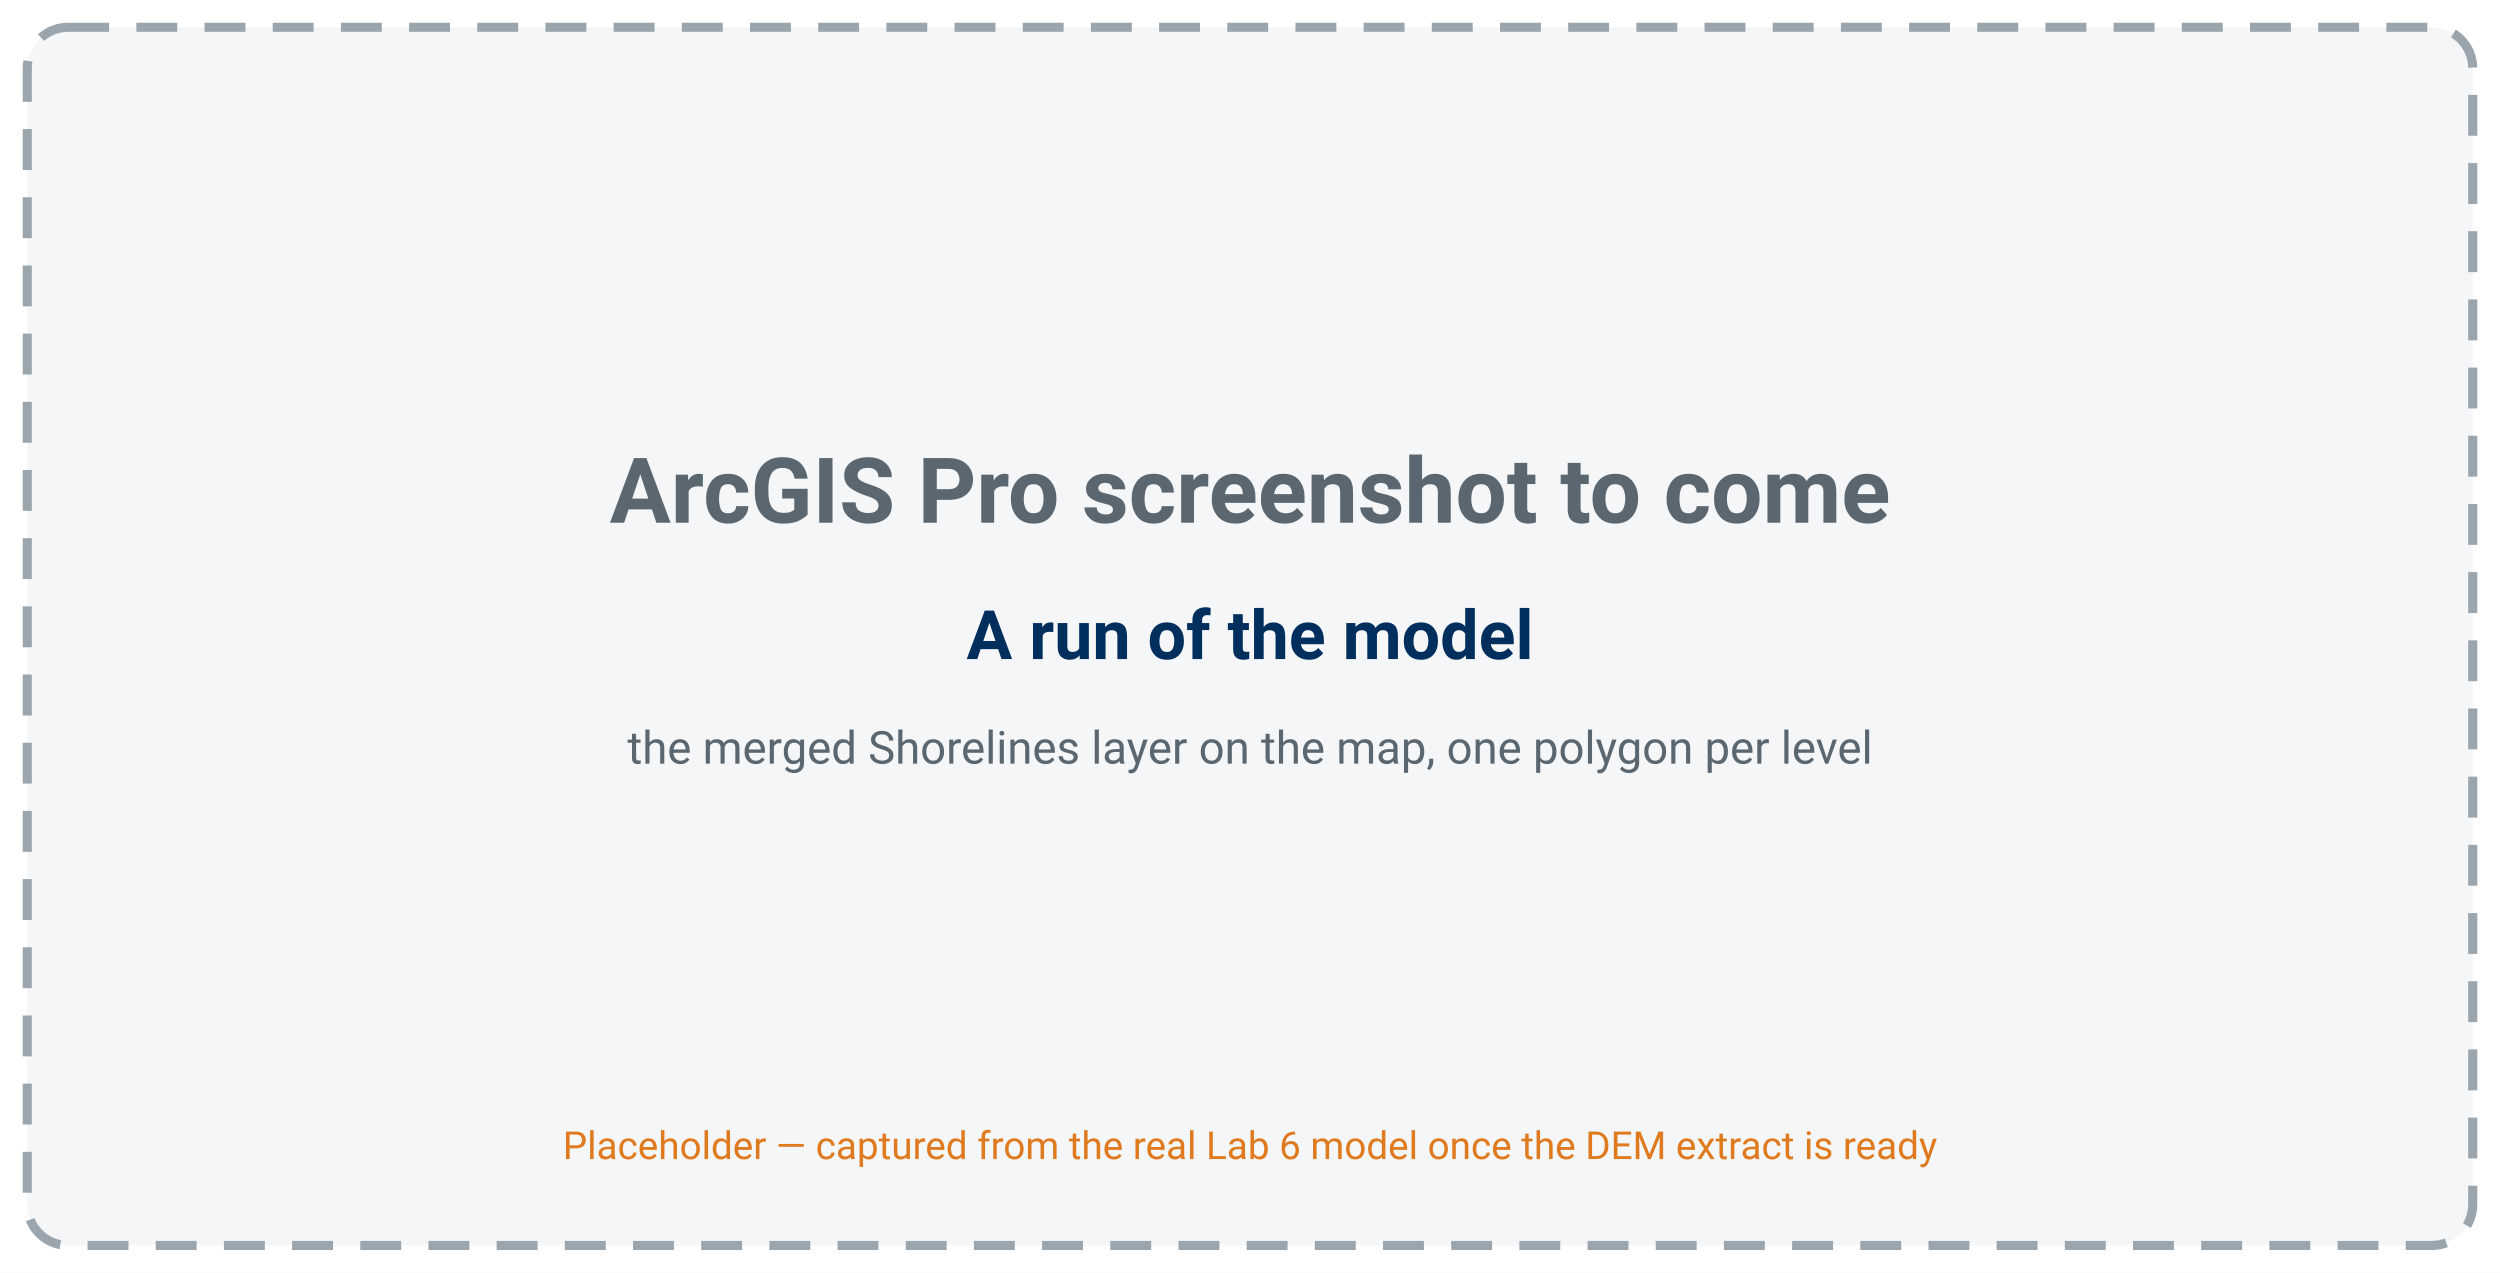
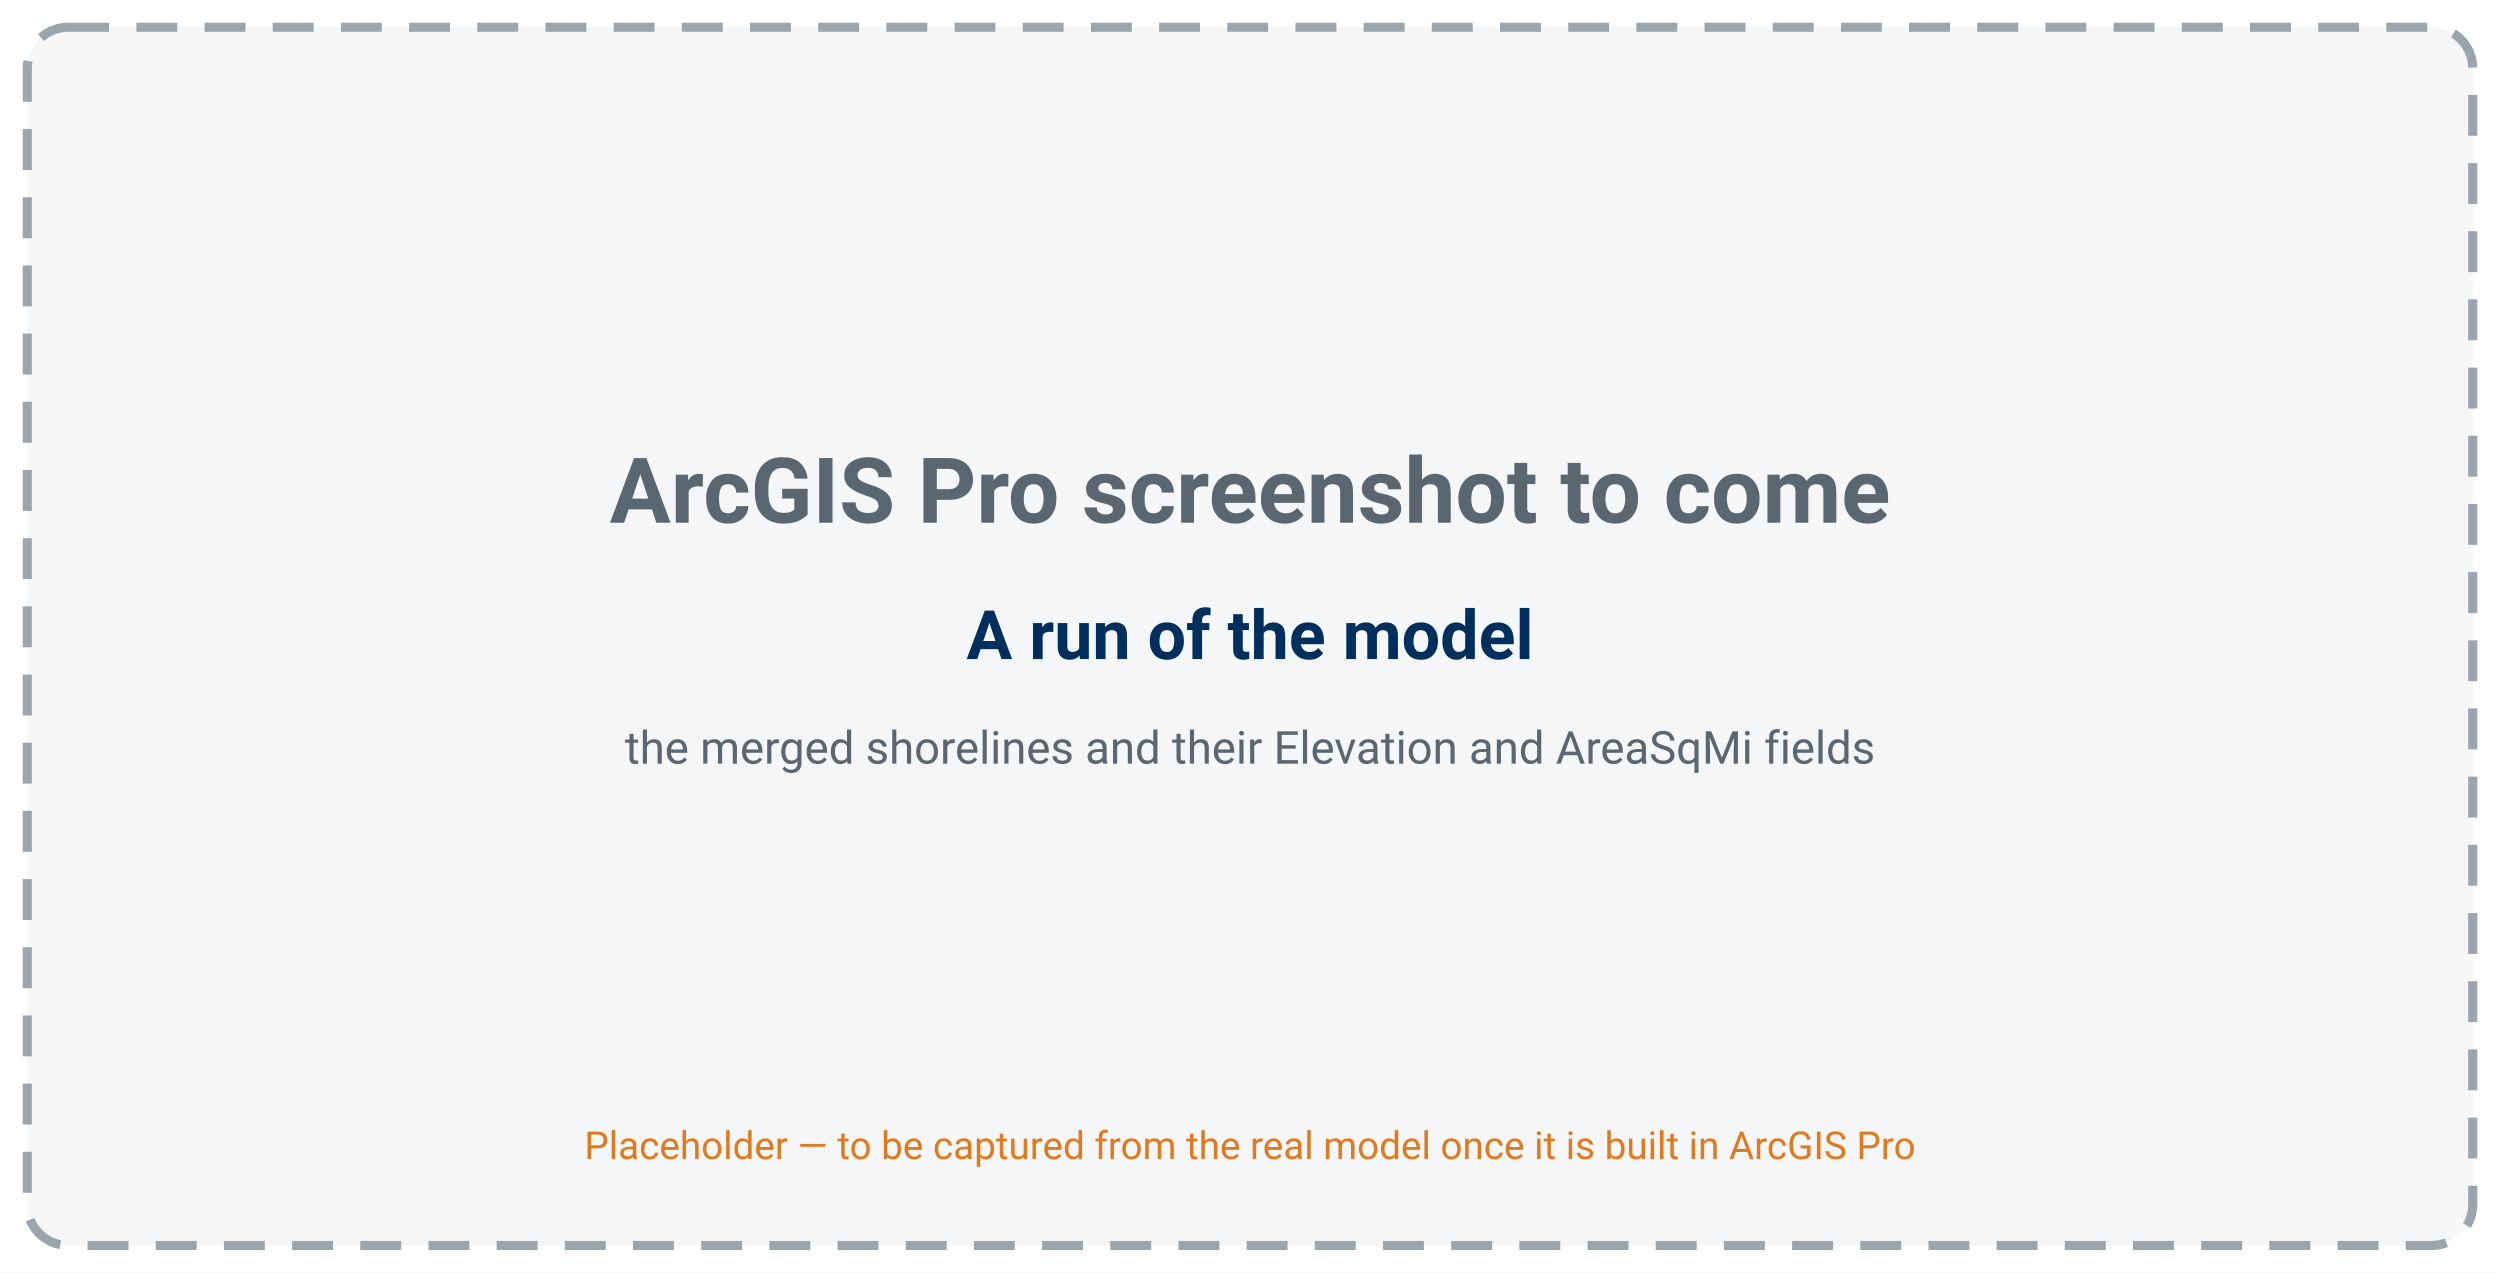
<svg xmlns="http://www.w3.org/2000/svg" viewBox="0 0 1100 560" width="1100" height="560" role="img" aria-label="Placeholder: A run of the model">
  <rect width="1100" height="560" fill="white" />
  <rect x="12" y="12" width="1076" height="536" rx="18" fill="#f4f6f8" stroke="#9aa5ae" stroke-width="4" stroke-dasharray="18 12" />
  <text x="550.0" y="230.0" font-family="Segoe UI, Roboto, Helvetica, Arial, sans-serif" font-size="40" font-weight="bold" fill="#5b6770" text-anchor="middle">ArcGIS Pro screenshot to come</text>
  <text x="550.0" y="290.0" font-family="Segoe UI, Roboto, Helvetica, Arial, sans-serif" font-size="30" font-weight="bold" fill="#002e5d" text-anchor="middle">A run of the model</text>
-   <text x="550.0" y="336.0" font-family="Segoe UI, Roboto, Helvetica, Arial, sans-serif" font-size="20" font-weight="normal" fill="#5b6770" text-anchor="middle">the merged Shorelines layer on the map, one polygon per level</text>
-   <text x="550.0" y="510" font-family="Segoe UI, Roboto, Helvetica, Arial, sans-serif" font-size="17" font-weight="normal" fill="#e07a1f" text-anchor="middle">Placeholder — captured from the real Lab 6 model once the DEM extract is ready</text>
+   <text x="550.0" y="336.0" font-family="Segoe UI, Roboto, Helvetica, Arial, sans-serif" font-size="20" font-weight="normal" fill="#5b6770" text-anchor="middle">the merged shorelines and their Elevation and AreaSqMi fields</text>
+   <text x="550.0" y="510" font-family="Segoe UI, Roboto, Helvetica, Arial, sans-serif" font-size="17" font-weight="normal" fill="#e07a1f" text-anchor="middle">Placeholder — to be captured from the real model once it is built in ArcGIS Pro</text>
</svg>
